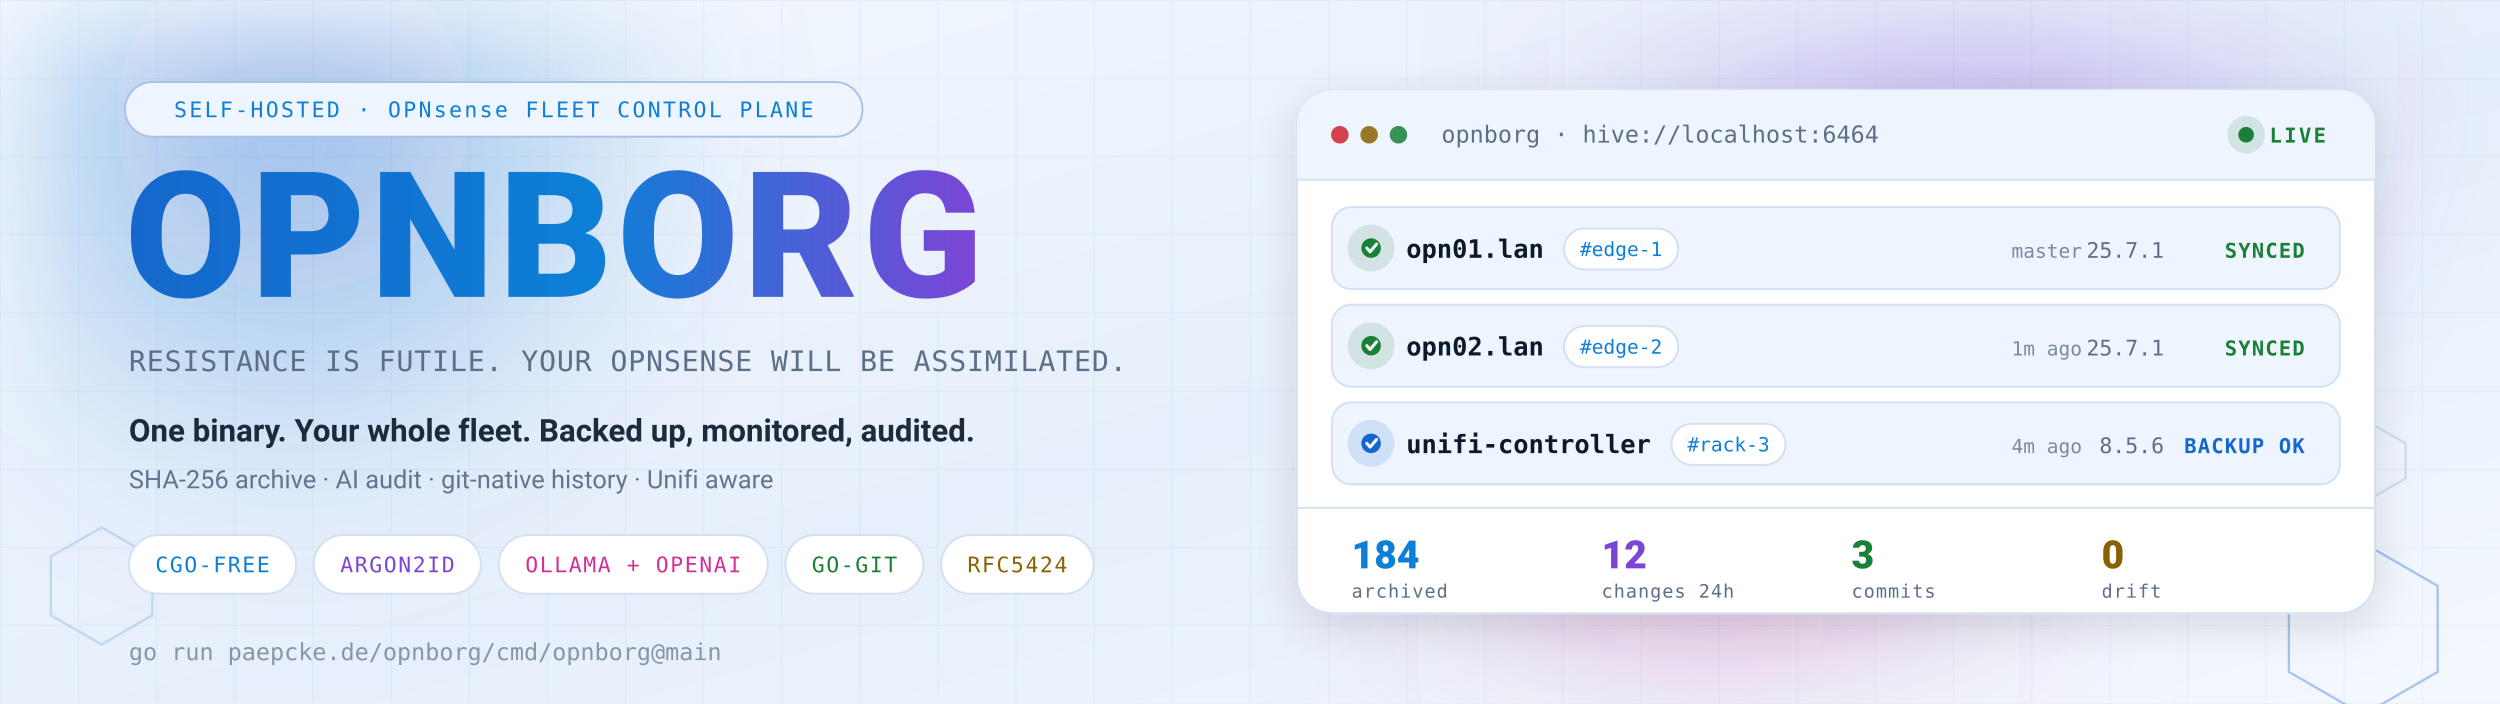
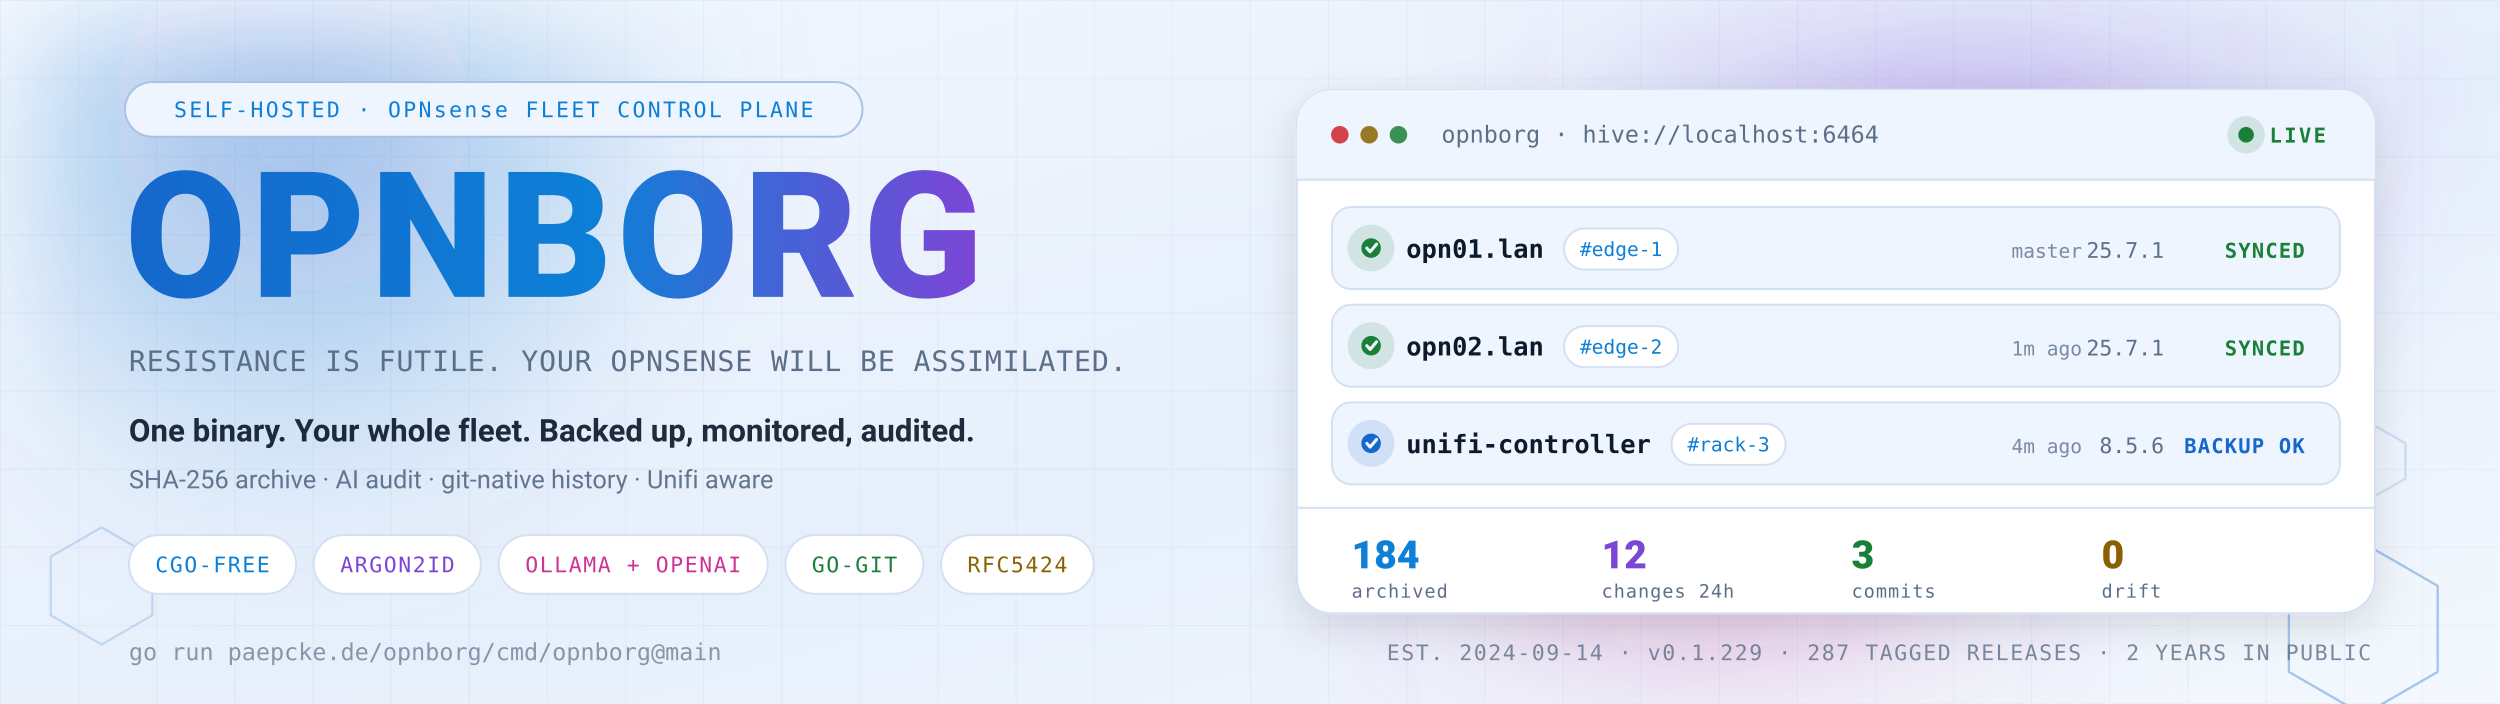
<svg xmlns="http://www.w3.org/2000/svg" width="1280" height="360" viewBox="0 0 1280 360" role="img" aria-label="OPNBORG - self-hosted OPNsense fleet backup, monitoring and audit daemon">
  <defs>
    <linearGradient id="bg" x1="0" y1="0" x2="1" y2="1">
      <stop offset="0" stop-color="#f4f8fe" />
      <stop offset="0.55" stop-color="#e6effb" />
      <stop offset="1" stop-color="#f4f8fe" />
    </linearGradient>
    <linearGradient id="mark" x1="0" y1="0" x2="1" y2="0">
      <stop offset="0" stop-color="#1567cc" />
      <stop offset="0.55" stop-color="#0d7fd6" />
      <stop offset="1" stop-color="#7b46d6" />
    </linearGradient>
    <linearGradient id="okg" x1="0" y1="0" x2="1" y2="0">
      <stop offset="0" stop-color="#1a7f37" stop-opacity="0.15" />
      <stop offset="1" stop-color="#1a7f37" stop-opacity="0.85" />
    </linearGradient>
    <radialGradient id="glowA">
      <stop offset="0" stop-color="#1567cc" stop-opacity="0.42" />
      <stop offset="1" stop-color="#1567cc" stop-opacity="0" />
    </radialGradient>
    <radialGradient id="glowB">
      <stop offset="0" stop-color="#7b46d6" stop-opacity="0.34" />
      <stop offset="1" stop-color="#7b46d6" stop-opacity="0" />
    </radialGradient>
    <radialGradient id="glowC">
      <stop offset="0" stop-color="#cf3296" stop-opacity="0.26" />
      <stop offset="1" stop-color="#cf3296" stop-opacity="0" />
    </radialGradient>
    <pattern id="grid" width="40" height="40" patternUnits="userSpaceOnUse">
      <path d="M40 0H0V40" fill="none" stroke="#4a7fc4" stroke-opacity="0.07" stroke-width="1" />
    </pattern>
    <filter id="blur36" x="-40%" y="-40%" width="180%" height="180%">
      <feGaussianBlur stdDeviation="36" />
    </filter>
    <filter id="shadow" x="-20%" y="-20%" width="140%" height="140%">
      <feDropShadow dx="0" dy="6" stdDeviation="10" flood-color="#000" flood-opacity="0.12" />
    </filter>
    <style>
@keyframes pulse{0%,100%{opacity:1}50%{opacity:.3}}
@keyframes drift{0%,100%{transform:translate(0,0)}50%{transform:translate(8px,-6px)}}
.live{animation:pulse 2.4s ease-in-out infinite}
.glow{animation:drift 16s ease-in-out infinite}
</style>
  </defs>
  <rect width="1280" height="360" fill="url(#bg)" />
  <rect width="1280" height="360" fill="url(#grid)" />
  <g class="glow">
    <circle cx="150" cy="60" r="220" fill="url(#glowA)" filter="url(#blur36)" />
    <circle cx="1010" cy="40" r="240" fill="url(#glowB)" filter="url(#blur36)" />
    <circle cx="880" cy="330" r="200" fill="url(#glowC)" filter="url(#blur36)" />
  </g>
  <polygon points="1248.1,344.0 1210.0,366.0 1171.9,344.0 1171.9,300.0 1210.0,278.0 1248.1,300.0" fill="none" stroke="#1567cc" stroke-opacity="0.35" stroke-width="1.2" />
  <polygon points="1170.5,275.0 1148.0,288.0 1125.5,275.0 1125.5,249.0 1148.0,236.0 1170.5,249.0" fill="none" stroke="#1567cc" stroke-opacity="0.22" stroke-width="1.2" />
  <polygon points="1231.6,245.0 1216.0,254.0 1200.4,245.0 1200.4,227.0 1216.0,218.0 1231.6,227.0" fill="none" stroke="#1567cc" stroke-opacity="0.16" stroke-width="1.2" />
  <polygon points="78.0,315.0 52.0,330.0 26.0,315.0 26.0,285.0 52.0,270.0 78.0,285.0" fill="none" stroke="#1567cc" stroke-opacity="0.18" stroke-width="1.2" />
  <rect x="64.0" y="42.0" width="377.6" height="28" rx="14.0" fill="#eef5fe" stroke="#a8c2e4" stroke-width="1" />
  <text x="252.8" y="60.0" font-family="ui-monospace,SFMono-Regular,Menlo,Consolas,monospace" font-size="11" font-weight="400" fill="#0d7fd6" text-anchor="middle" letter-spacing="1.2">SELF-HOSTED  ·  OPNsense FLEET CONTROL PLANE</text>
  <text x="64.0" y="152.0" font-family="ui-sans-serif,-apple-system,'Segoe UI',Roboto,Helvetica,Arial,sans-serif" font-size="90" font-weight="800" fill="url(#mark)" text-anchor="start" letter-spacing="2.5">OPNBORG</text>
  <text x="66.0" y="190.0" font-family="ui-monospace,SFMono-Regular,Menlo,Consolas,monospace" font-size="14.5" font-weight="400" fill="#5c6f88" text-anchor="start" letter-spacing="0.4">RESISTANCE IS FUTILE. YOUR OPNSENSE WILL BE ASSIMILATED.</text>
  <text x="66.0" y="226.0" font-family="ui-sans-serif,-apple-system,'Segoe UI',Roboto,Helvetica,Arial,sans-serif" font-size="16" font-weight="600" fill="#0d1a2b" text-anchor="start" opacity="0.92">One binary. Your whole fleet. Backed up, monitored, audited.</text>
  <text x="66.0" y="250.0" font-family="ui-sans-serif,-apple-system,'Segoe UI',Roboto,Helvetica,Arial,sans-serif" font-size="13" font-weight="400" fill="#5c6f88" text-anchor="start" opacity="0.95">SHA-256 archive  ·  AI audit  ·  git-native history  ·  Unifi aware</text>
  <rect x="66.0" y="274.0" width="85.6" height="30" rx="15.0" fill="#ffffff" stroke="#d2e0f2" stroke-width="1" />
  <text x="108.8" y="293.0" font-family="ui-monospace,SFMono-Regular,Menlo,Consolas,monospace" font-size="11" font-weight="400" fill="#0d7fd6" text-anchor="middle" letter-spacing="0.8">CGO-FREE</text>
  <rect x="160.6" y="274.0" width="85.6" height="30" rx="15.0" fill="#ffffff" stroke="#d2e0f2" stroke-width="1" />
  <text x="203.5" y="293.0" font-family="ui-monospace,SFMono-Regular,Menlo,Consolas,monospace" font-size="11" font-weight="400" fill="#7b46d6" text-anchor="middle" letter-spacing="0.8">ARGON2ID</text>
  <rect x="255.3" y="274.0" width="137.8" height="30" rx="15.0" fill="#ffffff" stroke="#d2e0f2" stroke-width="1" />
  <text x="324.2" y="293.0" font-family="ui-monospace,SFMono-Regular,Menlo,Consolas,monospace" font-size="11" font-weight="400" fill="#cf3296" text-anchor="middle" letter-spacing="0.8">OLLAMA + OPENAI</text>
  <rect x="402.1" y="274.0" width="70.7" height="30" rx="15.0" fill="#ffffff" stroke="#d2e0f2" stroke-width="1" />
  <text x="437.5" y="293.0" font-family="ui-monospace,SFMono-Regular,Menlo,Consolas,monospace" font-size="11" font-weight="400" fill="#1a7f37" text-anchor="middle" letter-spacing="0.8">GO-GIT</text>
  <rect x="481.8" y="274.0" width="78.2" height="30" rx="15.0" fill="#ffffff" stroke="#d2e0f2" stroke-width="1" />
  <text x="520.9" y="293.0" font-family="ui-monospace,SFMono-Regular,Menlo,Consolas,monospace" font-size="11" font-weight="400" fill="#8a6100" text-anchor="middle" letter-spacing="0.8">RFC5424</text>
  <text x="66.0" y="338.0" font-family="ui-monospace,SFMono-Regular,Menlo,Consolas,monospace" font-size="12" font-weight="400" fill="#5c6f88" text-anchor="start" opacity="0.7">go run paepcke.de/opnborg/cmd/opnborg@main</text>
+   <text x="1214.0" y="338.0" font-family="ui-monospace,SFMono-Regular,Menlo,Consolas,monospace" font-size="11" font-weight="400" fill="#5c6f88" text-anchor="end" letter-spacing="0.8" opacity="0.8">EST. 2024-09-14  ·  v0.1.229  ·  287 TAGGED RELEASES  ·  2 YEARS IN PUBLIC</text>
  <rect x="664" y="46" width="552" height="268" rx="18" fill="#ffffff" stroke="#d2e0f2" filter="url(#shadow)" />
  <rect x="664" y="46" width="552" height="46" rx="18" fill="#eef5fe" />
  <rect x="664" y="74" width="552" height="18" fill="#eef5fe" />
  <circle cx="686" cy="69" r="4.5" fill="#cf222e" opacity="0.85" />
  <circle cx="701" cy="69" r="4.5" fill="#8a6100" opacity="0.85" />
  <circle cx="716" cy="69" r="4.5" fill="#1a7f37" opacity="0.85" />
  <text x="738.0" y="73.0" font-family="ui-monospace,SFMono-Regular,Menlo,Consolas,monospace" font-size="12" font-weight="400" fill="#5c6f88" text-anchor="start">opnborg  ·  hive://localhost:6464</text>
  <g class="live">
    <circle cx="1150" cy="69" r="9.6" fill="#1a7f37" opacity="0.14" />
    <circle cx="1150" cy="69" r="4" fill="#1a7f37" />
  </g>
  <text x="1162.0" y="73.0" font-family="ui-monospace,SFMono-Regular,Menlo,Consolas,monospace" font-size="10.5" font-weight="700" fill="#1a7f37" text-anchor="start" letter-spacing="1.2">LIVE</text>
  <line x1="664" y1="92" x2="1216" y2="92" stroke="#d2e0f2" />
  <rect x="682" y="106" width="516" height="42" rx="10" fill="#eef5fe" stroke="#d2e0f2" />
  <circle cx="702" cy="127" r="12.0" fill="#1a7f37" opacity="0.14" />
  <circle cx="702" cy="127" r="5" fill="#1a7f37" />
  <path d="M699.8 127.0 l1.7 1.9 l3.3 -3.9" fill="none" stroke="#eef5fe" stroke-width="1.6" stroke-linecap="round" stroke-linejoin="round" />
  <text x="720.0" y="132.0" font-family="ui-monospace,SFMono-Regular,Menlo,Consolas,monospace" font-size="13" font-weight="600" fill="#0d1a2b" text-anchor="start">opn01.lan</text>
  <rect x="800.8" y="117.0" width="58.4" height="21" rx="10.5" fill="#ffffff" stroke="#d2e0f2" stroke-width="1" />
  <text x="830.0" y="131.1" font-family="ui-monospace,SFMono-Regular,Menlo,Consolas,monospace" font-size="10" font-weight="400" fill="#0d7fd6" text-anchor="middle">#edge-1</text>
  <text x="1066.0" y="132.0" font-family="ui-monospace,SFMono-Regular,Menlo,Consolas,monospace" font-size="10" font-weight="400" fill="#5c6f88" text-anchor="end" opacity="0.8">master</text>
  <text x="1108.0" y="132.0" font-family="ui-monospace,SFMono-Regular,Menlo,Consolas,monospace" font-size="11" font-weight="400" fill="#5c6f88" text-anchor="end">25.7.1</text>
  <text x="1180.0" y="132.0" font-family="ui-monospace,SFMono-Regular,Menlo,Consolas,monospace" font-size="10.5" font-weight="700" fill="#1a7f37" text-anchor="end" letter-spacing="0.6">SYNCED</text>
  <rect x="682" y="156" width="516" height="42" rx="10" fill="#eef5fe" stroke="#d2e0f2" />
  <circle cx="702" cy="177" r="12.0" fill="#1a7f37" opacity="0.14" />
  <circle cx="702" cy="177" r="5" fill="#1a7f37" />
  <path d="M699.8 177.0 l1.7 1.9 l3.3 -3.9" fill="none" stroke="#eef5fe" stroke-width="1.6" stroke-linecap="round" stroke-linejoin="round" />
  <text x="720.0" y="182.0" font-family="ui-monospace,SFMono-Regular,Menlo,Consolas,monospace" font-size="13" font-weight="600" fill="#0d1a2b" text-anchor="start">opn02.lan</text>
  <rect x="800.8" y="167.0" width="58.4" height="21" rx="10.5" fill="#ffffff" stroke="#d2e0f2" stroke-width="1" />
  <text x="830.0" y="181.1" font-family="ui-monospace,SFMono-Regular,Menlo,Consolas,monospace" font-size="10" font-weight="400" fill="#0d7fd6" text-anchor="middle">#edge-2</text>
  <text x="1066.0" y="182.0" font-family="ui-monospace,SFMono-Regular,Menlo,Consolas,monospace" font-size="10" font-weight="400" fill="#5c6f88" text-anchor="end" opacity="0.8">1m ago</text>
  <text x="1108.0" y="182.0" font-family="ui-monospace,SFMono-Regular,Menlo,Consolas,monospace" font-size="11" font-weight="400" fill="#5c6f88" text-anchor="end">25.7.1</text>
  <text x="1180.0" y="182.0" font-family="ui-monospace,SFMono-Regular,Menlo,Consolas,monospace" font-size="10.5" font-weight="700" fill="#1a7f37" text-anchor="end" letter-spacing="0.6">SYNCED</text>
  <rect x="682" y="206" width="516" height="42" rx="10" fill="#eef5fe" stroke="#d2e0f2" />
  <circle cx="702" cy="227" r="12.0" fill="#1567cc" opacity="0.14" />
  <circle cx="702" cy="227" r="5" fill="#1567cc" />
  <path d="M699.8 227.0 l1.7 1.9 l3.3 -3.9" fill="none" stroke="#eef5fe" stroke-width="1.6" stroke-linecap="round" stroke-linejoin="round" />
  <text x="720.0" y="232.0" font-family="ui-monospace,SFMono-Regular,Menlo,Consolas,monospace" font-size="13" font-weight="600" fill="#0d1a2b" text-anchor="start">unifi-controller</text>
  <rect x="855.8" y="217.0" width="58.4" height="21" rx="10.5" fill="#ffffff" stroke="#d2e0f2" stroke-width="1" />
  <text x="885.0" y="231.1" font-family="ui-monospace,SFMono-Regular,Menlo,Consolas,monospace" font-size="10" font-weight="400" fill="#0d7fd6" text-anchor="middle">#rack-3</text>
  <text x="1066.0" y="232.0" font-family="ui-monospace,SFMono-Regular,Menlo,Consolas,monospace" font-size="10" font-weight="400" fill="#5c6f88" text-anchor="end" opacity="0.8">4m ago</text>
  <text x="1108.0" y="232.0" font-family="ui-monospace,SFMono-Regular,Menlo,Consolas,monospace" font-size="11" font-weight="400" fill="#5c6f88" text-anchor="end">8.5.6</text>
  <text x="1180.0" y="232.0" font-family="ui-monospace,SFMono-Regular,Menlo,Consolas,monospace" font-size="10.5" font-weight="700" fill="#1567cc" text-anchor="end" letter-spacing="0.6">BACKUP OK</text>
  <line x1="664" y1="260" x2="1216" y2="260" stroke="#d2e0f2" />
  <text x="692.0" y="291.0" font-family="ui-sans-serif,-apple-system,'Segoe UI',Roboto,Helvetica,Arial,sans-serif" font-size="20" font-weight="800" fill="#0d7fd6" text-anchor="start">184</text>
  <text x="692.0" y="306.0" font-family="ui-monospace,SFMono-Regular,Menlo,Consolas,monospace" font-size="9.5" font-weight="400" fill="#5c6f88" text-anchor="start" letter-spacing="0.5">archived</text>
  <text x="820.0" y="291.0" font-family="ui-sans-serif,-apple-system,'Segoe UI',Roboto,Helvetica,Arial,sans-serif" font-size="20" font-weight="800" fill="#7b46d6" text-anchor="start">12</text>
  <text x="820.0" y="306.0" font-family="ui-monospace,SFMono-Regular,Menlo,Consolas,monospace" font-size="9.5" font-weight="400" fill="#5c6f88" text-anchor="start" letter-spacing="0.5">changes 24h</text>
  <text x="948.0" y="291.0" font-family="ui-sans-serif,-apple-system,'Segoe UI',Roboto,Helvetica,Arial,sans-serif" font-size="20" font-weight="800" fill="#1a7f37" text-anchor="start">3</text>
  <text x="948.0" y="306.0" font-family="ui-monospace,SFMono-Regular,Menlo,Consolas,monospace" font-size="9.5" font-weight="400" fill="#5c6f88" text-anchor="start" letter-spacing="0.5">commits</text>
  <text x="1076.0" y="291.0" font-family="ui-sans-serif,-apple-system,'Segoe UI',Roboto,Helvetica,Arial,sans-serif" font-size="20" font-weight="800" fill="#8a6100" text-anchor="start">0</text>
  <text x="1076.0" y="306.0" font-family="ui-monospace,SFMono-Regular,Menlo,Consolas,monospace" font-size="9.5" font-weight="400" fill="#5c6f88" text-anchor="start" letter-spacing="0.5">drift</text>
</svg>
